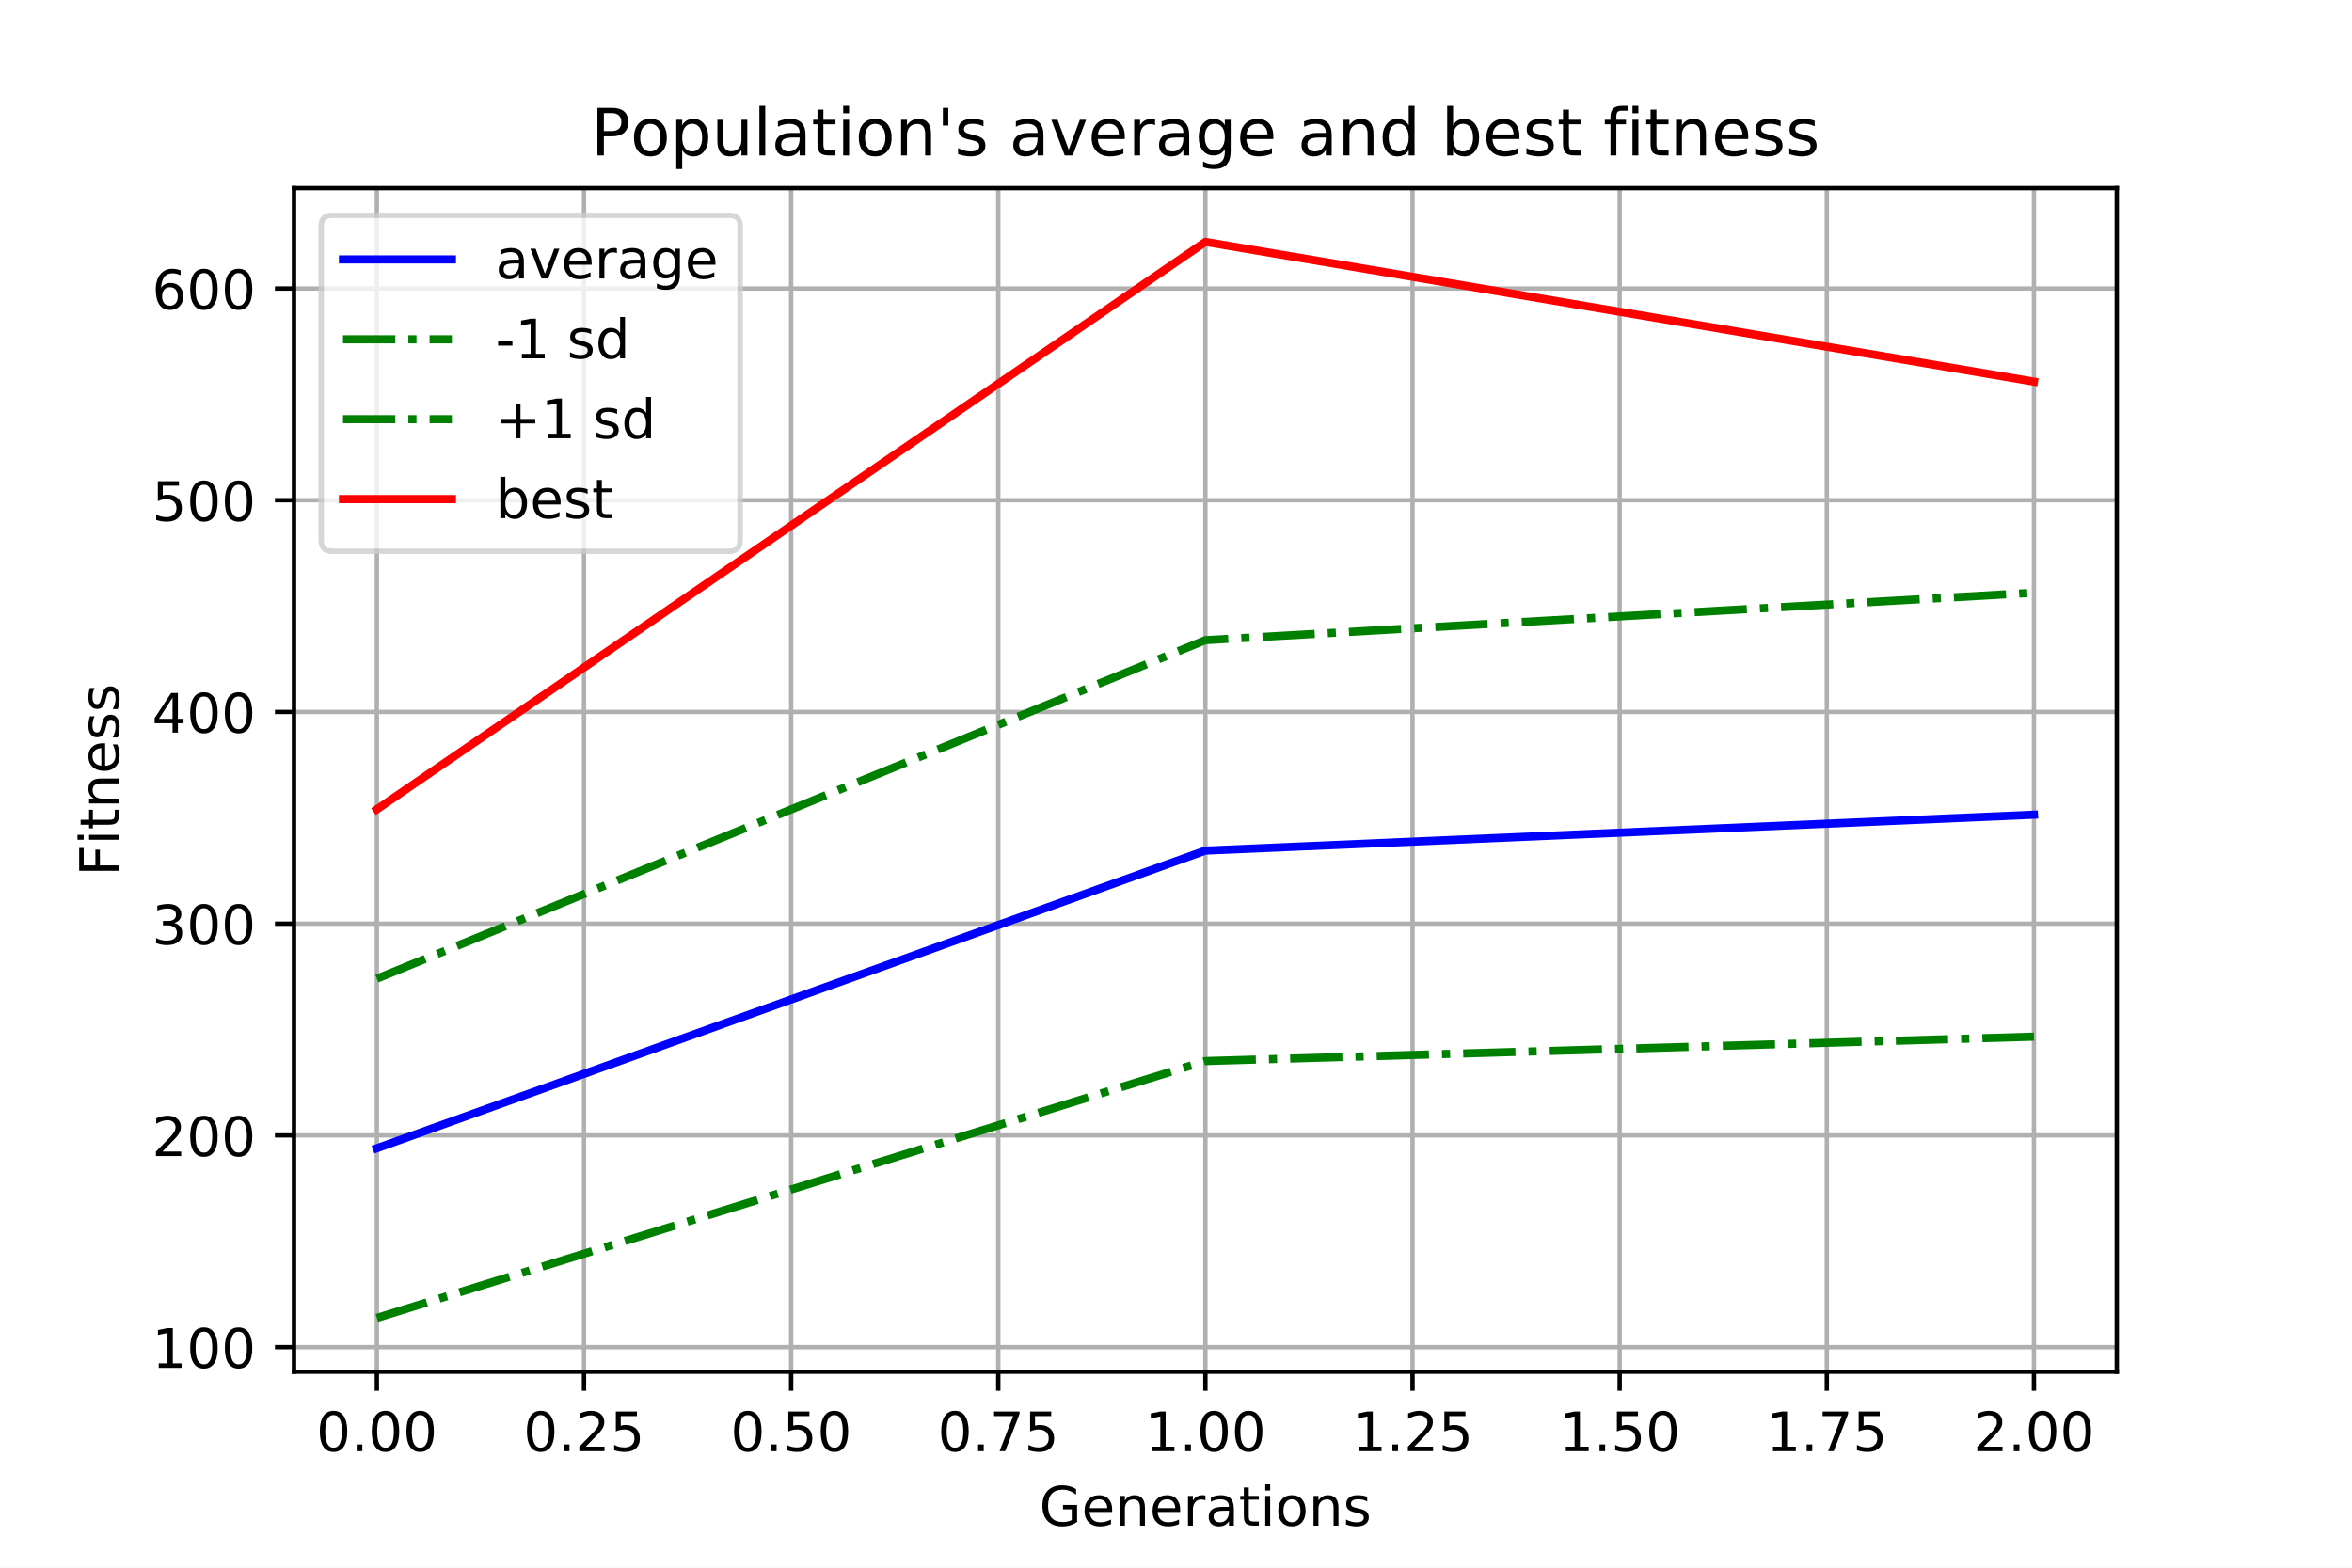
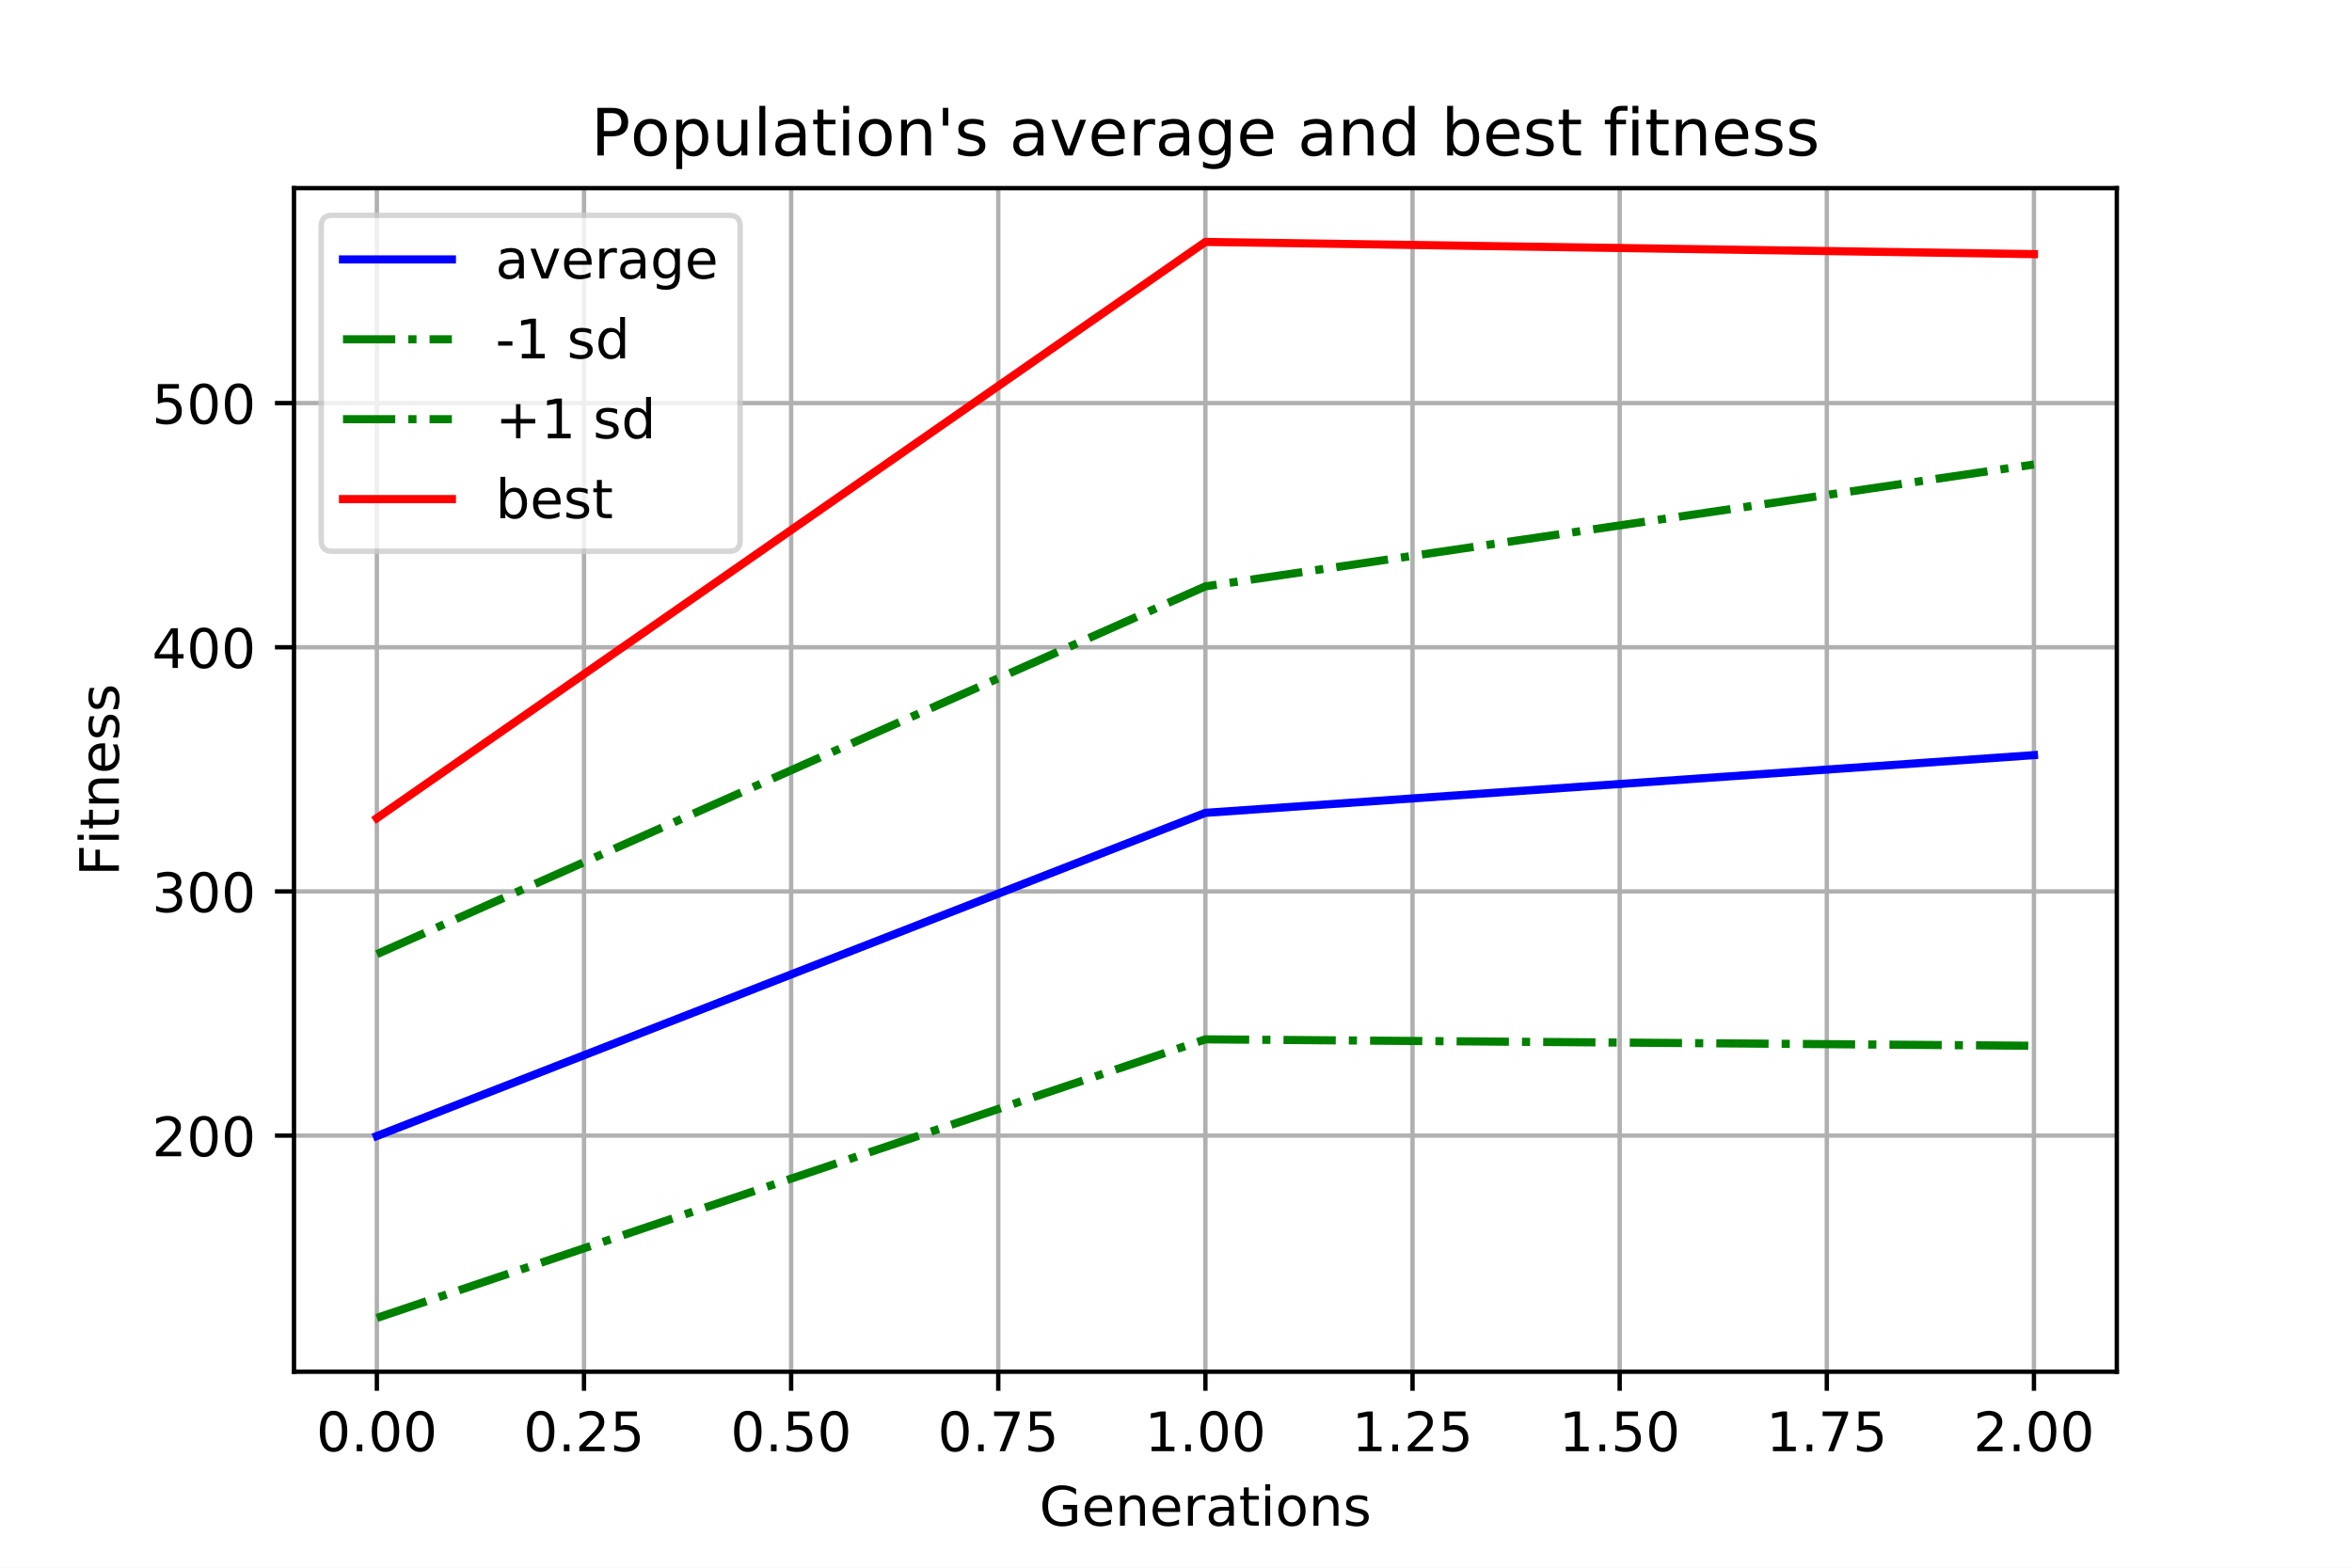
<svg xmlns="http://www.w3.org/2000/svg" xmlns:xlink="http://www.w3.org/1999/xlink" height="288pt" version="1.1" viewBox="0 0 432 288" width="432pt">
  <defs>
    <style type="text/css">
*{stroke-linecap:butt;stroke-linejoin:round;}
  </style>
  </defs>
  <g id="figure_1">
    <g id="patch_1">
      <path d="M 0 288  L 432 288  L 432 0  L 0 0  z " style="fill:#ffffff;" />
    </g>
    <g id="axes_1">
      <g id="patch_2">
        <path d="M 54 252  L 388.8 252  L 388.8 34.56  L 54 34.56  z " style="fill:#ffffff;" />
      </g>
      <g id="matplotlib.axis_1">
        <g id="xtick_1">
          <g id="line2d_1">
-             <path clip-path="url(#p0d42d371cd)" d="M 69.218 252  L 69.218 34.56  " style="fill:none;stroke:#b0b0b0;stroke-linecap:square;stroke-width:0.8;" />
+             <path clip-path="url(#p2c80eff9db)" d="M 69.218 252  L 69.218 34.56  " style="fill:none;stroke:#b0b0b0;stroke-linecap:square;stroke-width:0.8;" />
          </g>
          <g id="line2d_2">
            <defs>
-               <path d="M 0 0  L 0 3.5  " id="m0496fbd98b" style="stroke:#000000;stroke-width:0.8;" />
-             </defs>
-             <g>
-               <use style="stroke:#000000;stroke-width:0.8;" x="69.218" xlink:href="#m0496fbd98b" y="252" />
+               <path d="M 0 0  L 0 3.5  " id="mc26d058bdb" style="stroke:#000000;stroke-width:0.8;" />
+             </defs>
+             <g>
+               <use style="stroke:#000000;stroke-width:0.8;" x="69.218" xlink:href="#mc26d058bdb" y="252" />
            </g>
          </g>
          <g id="text_1">
            <defs>
              <path d="M 31.781 66.406  Q 24.172 66.406 20.328 58.906  Q 16.5 51.422 16.5 36.375  Q 16.5 21.391 20.328 13.891  Q 24.172 6.391 31.781 6.391  Q 39.453 6.391 43.281 13.891  Q 47.125 21.391 47.125 36.375  Q 47.125 51.422 43.281 58.906  Q 39.453 66.406 31.781 66.406  z M 31.781 74.219  Q 44.047 74.219 50.516 64.516  Q 56.984 54.828 56.984 36.375  Q 56.984 17.969 50.516 8.266  Q 44.047 -1.422 31.781 -1.422  Q 19.531 -1.422 13.062 8.266  Q 6.594 17.969 6.594 36.375  Q 6.594 54.828 13.062 64.516  Q 19.531 74.219 31.781 74.219  z " id="DejaVuSans-30" />
              <path d="M 10.688 12.406  L 21 12.406  L 21 0  L 10.688 0  z " id="DejaVuSans-2e" />
            </defs>
            <g transform="translate(58.08537 266.5984)scale(0.1 -0.1)">
              <use xlink:href="#DejaVuSans-30" />
              <use x="63.623" xlink:href="#DejaVuSans-2e" />
              <use x="95.41" xlink:href="#DejaVuSans-30" />
              <use x="159.033" xlink:href="#DejaVuSans-30" />
            </g>
          </g>
        </g>
        <g id="xtick_2">
          <g id="line2d_3">
-             <path clip-path="url(#p0d42d371cd)" d="M 107.264 252  L 107.264 34.56  " style="fill:none;stroke:#b0b0b0;stroke-linecap:square;stroke-width:0.8;" />
+             <path clip-path="url(#p2c80eff9db)" d="M 107.264 252  L 107.264 34.56  " style="fill:none;stroke:#b0b0b0;stroke-linecap:square;stroke-width:0.8;" />
          </g>
          <g id="line2d_4">
            <g>
-               <use style="stroke:#000000;stroke-width:0.8;" x="107.264" xlink:href="#m0496fbd98b" y="252" />
+               <use style="stroke:#000000;stroke-width:0.8;" x="107.264" xlink:href="#mc26d058bdb" y="252" />
            </g>
          </g>
          <g id="text_2">
            <defs>
              <path d="M 19.188 8.297  L 53.609 8.297  L 53.609 0  L 7.328 0  L 7.328 8.297  Q 12.938 14.109 22.625 23.891  Q 32.328 33.688 34.812 36.531  Q 39.547 41.844 41.422 45.531  Q 43.312 49.219 43.312 52.781  Q 43.312 58.594 39.234 62.25  Q 35.156 65.922 28.609 65.922  Q 23.969 65.922 18.812 64.312  Q 13.672 62.703 7.812 59.422  L 7.812 69.391  Q 13.766 71.781 18.938 73  Q 24.125 74.219 28.422 74.219  Q 39.75 74.219 46.484 68.547  Q 53.219 62.891 53.219 53.422  Q 53.219 48.922 51.531 44.891  Q 49.859 40.875 45.406 35.406  Q 44.188 33.984 37.641 27.219  Q 31.109 20.453 19.188 8.297  z " id="DejaVuSans-32" />
              <path d="M 10.797 72.906  L 49.516 72.906  L 49.516 64.594  L 19.828 64.594  L 19.828 46.734  Q 21.969 47.469 24.109 47.828  Q 26.266 48.188 28.422 48.188  Q 40.625 48.188 47.75 41.5  Q 54.891 34.812 54.891 23.391  Q 54.891 11.625 47.562 5.094  Q 40.234 -1.422 26.906 -1.422  Q 22.312 -1.422 17.547 -0.641  Q 12.797 0.141 7.719 1.703  L 7.719 11.625  Q 12.109 9.234 16.797 8.062  Q 21.484 6.891 26.703 6.891  Q 35.156 6.891 40.078 11.328  Q 45.016 15.766 45.016 23.391  Q 45.016 31 40.078 35.438  Q 35.156 39.891 26.703 39.891  Q 22.75 39.891 18.812 39.016  Q 14.891 38.141 10.797 36.281  z " id="DejaVuSans-35" />
            </defs>
            <g transform="translate(96.13082 266.5984)scale(0.1 -0.1)">
              <use xlink:href="#DejaVuSans-30" />
              <use x="63.623" xlink:href="#DejaVuSans-2e" />
              <use x="95.41" xlink:href="#DejaVuSans-32" />
              <use x="159.033" xlink:href="#DejaVuSans-35" />
            </g>
          </g>
        </g>
        <g id="xtick_3">
          <g id="line2d_5">
-             <path clip-path="url(#p0d42d371cd)" d="M 145.309 252  L 145.309 34.56  " style="fill:none;stroke:#b0b0b0;stroke-linecap:square;stroke-width:0.8;" />
+             <path clip-path="url(#p2c80eff9db)" d="M 145.309 252  L 145.309 34.56  " style="fill:none;stroke:#b0b0b0;stroke-linecap:square;stroke-width:0.8;" />
          </g>
          <g id="line2d_6">
            <g>
-               <use style="stroke:#000000;stroke-width:0.8;" x="145.309" xlink:href="#m0496fbd98b" y="252" />
+               <use style="stroke:#000000;stroke-width:0.8;" x="145.309" xlink:href="#mc26d058bdb" y="252" />
            </g>
          </g>
          <g id="text_3">
            <g transform="translate(134.1763 266.5984)scale(0.1 -0.1)">
              <use xlink:href="#DejaVuSans-30" />
              <use x="63.623" xlink:href="#DejaVuSans-2e" />
              <use x="95.41" xlink:href="#DejaVuSans-35" />
              <use x="159.033" xlink:href="#DejaVuSans-30" />
            </g>
          </g>
        </g>
        <g id="xtick_4">
          <g id="line2d_7">
-             <path clip-path="url(#p0d42d371cd)" d="M 183.355 252  L 183.355 34.56  " style="fill:none;stroke:#b0b0b0;stroke-linecap:square;stroke-width:0.8;" />
+             <path clip-path="url(#p2c80eff9db)" d="M 183.355 252  L 183.355 34.56  " style="fill:none;stroke:#b0b0b0;stroke-linecap:square;stroke-width:0.8;" />
          </g>
          <g id="line2d_8">
            <g>
-               <use style="stroke:#000000;stroke-width:0.8;" x="183.355" xlink:href="#m0496fbd98b" y="252" />
+               <use style="stroke:#000000;stroke-width:0.8;" x="183.355" xlink:href="#mc26d058bdb" y="252" />
            </g>
          </g>
          <g id="text_4">
            <defs>
              <path d="M 8.203 72.906  L 55.078 72.906  L 55.078 68.703  L 28.609 0  L 18.312 0  L 43.219 64.594  L 8.203 64.594  z " id="DejaVuSans-37" />
            </defs>
            <g transform="translate(172.2217 266.5984)scale(0.1 -0.1)">
              <use xlink:href="#DejaVuSans-30" />
              <use x="63.623" xlink:href="#DejaVuSans-2e" />
              <use x="95.41" xlink:href="#DejaVuSans-37" />
              <use x="159.033" xlink:href="#DejaVuSans-35" />
            </g>
          </g>
        </g>
        <g id="xtick_5">
          <g id="line2d_9">
-             <path clip-path="url(#p0d42d371cd)" d="M 221.4 252  L 221.4 34.56  " style="fill:none;stroke:#b0b0b0;stroke-linecap:square;stroke-width:0.8;" />
+             <path clip-path="url(#p2c80eff9db)" d="M 221.4 252  L 221.4 34.56  " style="fill:none;stroke:#b0b0b0;stroke-linecap:square;stroke-width:0.8;" />
          </g>
          <g id="line2d_10">
            <g>
-               <use style="stroke:#000000;stroke-width:0.8;" x="221.4" xlink:href="#m0496fbd98b" y="252" />
+               <use style="stroke:#000000;stroke-width:0.8;" x="221.4" xlink:href="#mc26d058bdb" y="252" />
            </g>
          </g>
          <g id="text_5">
            <defs>
              <path d="M 12.406 8.297  L 28.516 8.297  L 28.516 63.922  L 10.984 60.406  L 10.984 69.391  L 28.422 72.906  L 38.281 72.906  L 38.281 8.297  L 54.391 8.297  L 54.391 0  L 12.406 0  z " id="DejaVuSans-31" />
            </defs>
            <g transform="translate(210.2672 266.5984)scale(0.1 -0.1)">
              <use xlink:href="#DejaVuSans-31" />
              <use x="63.623" xlink:href="#DejaVuSans-2e" />
              <use x="95.41" xlink:href="#DejaVuSans-30" />
              <use x="159.033" xlink:href="#DejaVuSans-30" />
            </g>
          </g>
        </g>
        <g id="xtick_6">
          <g id="line2d_11">
-             <path clip-path="url(#p0d42d371cd)" d="M 259.445 252  L 259.445 34.56  " style="fill:none;stroke:#b0b0b0;stroke-linecap:square;stroke-width:0.8;" />
+             <path clip-path="url(#p2c80eff9db)" d="M 259.445 252  L 259.445 34.56  " style="fill:none;stroke:#b0b0b0;stroke-linecap:square;stroke-width:0.8;" />
          </g>
          <g id="line2d_12">
            <g>
-               <use style="stroke:#000000;stroke-width:0.8;" x="259.445" xlink:href="#m0496fbd98b" y="252" />
+               <use style="stroke:#000000;stroke-width:0.8;" x="259.445" xlink:href="#mc26d058bdb" y="252" />
            </g>
          </g>
          <g id="text_6">
            <g transform="translate(248.3126 266.5984)scale(0.1 -0.1)">
              <use xlink:href="#DejaVuSans-31" />
              <use x="63.623" xlink:href="#DejaVuSans-2e" />
              <use x="95.41" xlink:href="#DejaVuSans-32" />
              <use x="159.033" xlink:href="#DejaVuSans-35" />
            </g>
          </g>
        </g>
        <g id="xtick_7">
          <g id="line2d_13">
-             <path clip-path="url(#p0d42d371cd)" d="M 297.491 252  L 297.491 34.56  " style="fill:none;stroke:#b0b0b0;stroke-linecap:square;stroke-width:0.8;" />
+             <path clip-path="url(#p2c80eff9db)" d="M 297.491 252  L 297.491 34.56  " style="fill:none;stroke:#b0b0b0;stroke-linecap:square;stroke-width:0.8;" />
          </g>
          <g id="line2d_14">
            <g>
-               <use style="stroke:#000000;stroke-width:0.8;" x="297.491" xlink:href="#m0496fbd98b" y="252" />
+               <use style="stroke:#000000;stroke-width:0.8;" x="297.491" xlink:href="#mc26d058bdb" y="252" />
            </g>
          </g>
          <g id="text_7">
            <g transform="translate(286.3581 266.5984)scale(0.1 -0.1)">
              <use xlink:href="#DejaVuSans-31" />
              <use x="63.623" xlink:href="#DejaVuSans-2e" />
              <use x="95.41" xlink:href="#DejaVuSans-35" />
              <use x="159.033" xlink:href="#DejaVuSans-30" />
            </g>
          </g>
        </g>
        <g id="xtick_8">
          <g id="line2d_15">
-             <path clip-path="url(#p0d42d371cd)" d="M 335.536 252  L 335.536 34.56  " style="fill:none;stroke:#b0b0b0;stroke-linecap:square;stroke-width:0.8;" />
+             <path clip-path="url(#p2c80eff9db)" d="M 335.536 252  L 335.536 34.56  " style="fill:none;stroke:#b0b0b0;stroke-linecap:square;stroke-width:0.8;" />
          </g>
          <g id="line2d_16">
            <g>
-               <use style="stroke:#000000;stroke-width:0.8;" x="335.536" xlink:href="#m0496fbd98b" y="252" />
+               <use style="stroke:#000000;stroke-width:0.8;" x="335.536" xlink:href="#mc26d058bdb" y="252" />
            </g>
          </g>
          <g id="text_8">
            <g transform="translate(324.4036 266.5984)scale(0.1 -0.1)">
              <use xlink:href="#DejaVuSans-31" />
              <use x="63.623" xlink:href="#DejaVuSans-2e" />
              <use x="95.41" xlink:href="#DejaVuSans-37" />
              <use x="159.033" xlink:href="#DejaVuSans-35" />
            </g>
          </g>
        </g>
        <g id="xtick_9">
          <g id="line2d_17">
-             <path clip-path="url(#p0d42d371cd)" d="M 373.582 252  L 373.582 34.56  " style="fill:none;stroke:#b0b0b0;stroke-linecap:square;stroke-width:0.8;" />
+             <path clip-path="url(#p2c80eff9db)" d="M 373.582 252  L 373.582 34.56  " style="fill:none;stroke:#b0b0b0;stroke-linecap:square;stroke-width:0.8;" />
          </g>
          <g id="line2d_18">
            <g>
-               <use style="stroke:#000000;stroke-width:0.8;" x="373.582" xlink:href="#m0496fbd98b" y="252" />
+               <use style="stroke:#000000;stroke-width:0.8;" x="373.582" xlink:href="#mc26d058bdb" y="252" />
            </g>
          </g>
          <g id="text_9">
            <g transform="translate(362.449 266.5984)scale(0.1 -0.1)">
              <use xlink:href="#DejaVuSans-32" />
              <use x="63.623" xlink:href="#DejaVuSans-2e" />
              <use x="95.41" xlink:href="#DejaVuSans-30" />
              <use x="159.033" xlink:href="#DejaVuSans-30" />
            </g>
          </g>
        </g>
        <g id="text_10">
          <defs>
            <path d="M 59.516 10.406  L 59.516 29.984  L 43.406 29.984  L 43.406 38.094  L 69.281 38.094  L 69.281 6.781  Q 63.578 2.734 56.688 0.656  Q 49.812 -1.422 42 -1.422  Q 24.906 -1.422 15.25 8.562  Q 5.609 18.562 5.609 36.375  Q 5.609 54.25 15.25 64.234  Q 24.906 74.219 42 74.219  Q 49.125 74.219 55.547 72.453  Q 61.969 70.703 67.391 67.281  L 67.391 56.781  Q 61.922 61.422 55.766 63.766  Q 49.609 66.109 42.828 66.109  Q 29.438 66.109 22.719 58.641  Q 16.016 51.172 16.016 36.375  Q 16.016 21.625 22.719 14.156  Q 29.438 6.688 42.828 6.688  Q 48.047 6.688 52.141 7.594  Q 56.25 8.5 59.516 10.406  z " id="DejaVuSans-47" />
            <path d="M 56.203 29.594  L 56.203 25.203  L 14.891 25.203  Q 15.484 15.922 20.484 11.062  Q 25.484 6.203 34.422 6.203  Q 39.594 6.203 44.453 7.469  Q 49.312 8.734 54.109 11.281  L 54.109 2.781  Q 49.266 0.734 44.188 -0.344  Q 39.109 -1.422 33.891 -1.422  Q 20.797 -1.422 13.156 6.188  Q 5.516 13.812 5.516 26.812  Q 5.516 40.234 12.766 48.109  Q 20.016 56 32.328 56  Q 43.359 56 49.781 48.891  Q 56.203 41.797 56.203 29.594  z M 47.219 32.234  Q 47.125 39.594 43.094 43.984  Q 39.062 48.391 32.422 48.391  Q 24.906 48.391 20.391 44.141  Q 15.875 39.891 15.188 32.172  z " id="DejaVuSans-65" />
            <path d="M 54.891 33.016  L 54.891 0  L 45.906 0  L 45.906 32.719  Q 45.906 40.484 42.875 44.328  Q 39.844 48.188 33.797 48.188  Q 26.516 48.188 22.312 43.547  Q 18.109 38.922 18.109 30.906  L 18.109 0  L 9.078 0  L 9.078 54.688  L 18.109 54.688  L 18.109 46.188  Q 21.344 51.125 25.703 53.562  Q 30.078 56 35.797 56  Q 45.219 56 50.047 50.172  Q 54.891 44.344 54.891 33.016  z " id="DejaVuSans-6e" />
            <path d="M 41.109 46.297  Q 39.594 47.172 37.812 47.578  Q 36.031 48 33.891 48  Q 26.266 48 22.188 43.047  Q 18.109 38.094 18.109 28.812  L 18.109 0  L 9.078 0  L 9.078 54.688  L 18.109 54.688  L 18.109 46.188  Q 20.953 51.172 25.484 53.578  Q 30.031 56 36.531 56  Q 37.453 56 38.578 55.875  Q 39.703 55.766 41.062 55.516  z " id="DejaVuSans-72" />
            <path d="M 34.281 27.484  Q 23.391 27.484 19.188 25  Q 14.984 22.516 14.984 16.5  Q 14.984 11.719 18.141 8.906  Q 21.297 6.109 26.703 6.109  Q 34.188 6.109 38.703 11.406  Q 43.219 16.703 43.219 25.484  L 43.219 27.484  z M 52.203 31.203  L 52.203 0  L 43.219 0  L 43.219 8.297  Q 40.141 3.328 35.547 0.953  Q 30.953 -1.422 24.312 -1.422  Q 15.922 -1.422 10.953 3.297  Q 6 8.016 6 15.922  Q 6 25.141 12.172 29.828  Q 18.359 34.516 30.609 34.516  L 43.219 34.516  L 43.219 35.406  Q 43.219 41.609 39.141 45  Q 35.062 48.391 27.688 48.391  Q 23 48.391 18.547 47.266  Q 14.109 46.141 10.016 43.891  L 10.016 52.203  Q 14.938 54.109 19.578 55.047  Q 24.219 56 28.609 56  Q 40.484 56 46.344 49.844  Q 52.203 43.703 52.203 31.203  z " id="DejaVuSans-61" />
            <path d="M 18.312 70.219  L 18.312 54.688  L 36.812 54.688  L 36.812 47.703  L 18.312 47.703  L 18.312 18.016  Q 18.312 11.328 20.141 9.422  Q 21.969 7.516 27.594 7.516  L 36.812 7.516  L 36.812 0  L 27.594 0  Q 17.188 0 13.234 3.875  Q 9.281 7.766 9.281 18.016  L 9.281 47.703  L 2.688 47.703  L 2.688 54.688  L 9.281 54.688  L 9.281 70.219  z " id="DejaVuSans-74" />
            <path d="M 9.422 54.688  L 18.406 54.688  L 18.406 0  L 9.422 0  z M 9.422 75.984  L 18.406 75.984  L 18.406 64.594  L 9.422 64.594  z " id="DejaVuSans-69" />
            <path d="M 30.609 48.391  Q 23.391 48.391 19.188 42.75  Q 14.984 37.109 14.984 27.297  Q 14.984 17.484 19.156 11.844  Q 23.344 6.203 30.609 6.203  Q 37.797 6.203 41.984 11.859  Q 46.188 17.531 46.188 27.297  Q 46.188 37.016 41.984 42.703  Q 37.797 48.391 30.609 48.391  z M 30.609 56  Q 42.328 56 49.016 48.375  Q 55.719 40.766 55.719 27.297  Q 55.719 13.875 49.016 6.219  Q 42.328 -1.422 30.609 -1.422  Q 18.844 -1.422 12.172 6.219  Q 5.516 13.875 5.516 27.297  Q 5.516 40.766 12.172 48.375  Q 18.844 56 30.609 56  z " id="DejaVuSans-6f" />
            <path d="M 44.281 53.078  L 44.281 44.578  Q 40.484 46.531 36.375 47.5  Q 32.281 48.484 27.875 48.484  Q 21.188 48.484 17.844 46.438  Q 14.5 44.391 14.5 40.281  Q 14.5 37.156 16.891 35.375  Q 19.281 33.594 26.516 31.984  L 29.594 31.297  Q 39.156 29.25 43.188 25.516  Q 47.219 21.781 47.219 15.094  Q 47.219 7.469 41.188 3.016  Q 35.156 -1.422 24.609 -1.422  Q 20.219 -1.422 15.453 -0.562  Q 10.688 0.297 5.422 2  L 5.422 11.281  Q 10.406 8.688 15.234 7.391  Q 20.062 6.109 24.812 6.109  Q 31.156 6.109 34.562 8.281  Q 37.984 10.453 37.984 14.406  Q 37.984 18.062 35.516 20.016  Q 33.062 21.969 24.703 23.781  L 21.578 24.516  Q 13.234 26.266 9.516 29.906  Q 5.812 33.547 5.812 39.891  Q 5.812 47.609 11.281 51.797  Q 16.75 56 26.812 56  Q 31.781 56 36.172 55.266  Q 40.578 54.547 44.281 53.078  z " id="DejaVuSans-73" />
          </defs>
          <g transform="translate(190.9023 280.2766)scale(0.1 -0.1)">
            <use xlink:href="#DejaVuSans-47" />
            <use x="77.49" xlink:href="#DejaVuSans-65" />
            <use x="139.014" xlink:href="#DejaVuSans-6e" />
            <use x="202.393" xlink:href="#DejaVuSans-65" />
            <use x="263.916" xlink:href="#DejaVuSans-72" />
            <use x="305.029" xlink:href="#DejaVuSans-61" />
            <use x="366.309" xlink:href="#DejaVuSans-74" />
            <use x="405.518" xlink:href="#DejaVuSans-69" />
            <use x="433.301" xlink:href="#DejaVuSans-6f" />
            <use x="494.482" xlink:href="#DejaVuSans-6e" />
            <use x="557.861" xlink:href="#DejaVuSans-73" />
          </g>
        </g>
      </g>
      <g id="matplotlib.axis_2">
        <g id="ytick_1">
          <g id="line2d_19">
-             <path clip-path="url(#p0d42d371cd)" d="M 54 247.482  L 388.8 247.482  " style="fill:none;stroke:#b0b0b0;stroke-linecap:square;stroke-width:0.8;" />
+             <path clip-path="url(#p2c80eff9db)" d="M 54 208.621  L 388.8 208.621  " style="fill:none;stroke:#b0b0b0;stroke-linecap:square;stroke-width:0.8;" />
          </g>
          <g id="line2d_20">
            <defs>
-               <path d="M 0 0  L -3.5 0  " id="m11e52d04d4" style="stroke:#000000;stroke-width:0.8;" />
-             </defs>
-             <g>
-               <use style="stroke:#000000;stroke-width:0.8;" x="54" xlink:href="#m11e52d04d4" y="247.482" />
+               <path d="M 0 0  L -3.5 0  " id="mcc45204db6" style="stroke:#000000;stroke-width:0.8;" />
+             </defs>
+             <g>
+               <use style="stroke:#000000;stroke-width:0.8;" x="54" xlink:href="#mcc45204db6" y="208.621" />
            </g>
          </g>
          <g id="text_11">
-             <g transform="translate(27.9125 251.2816)scale(0.1 -0.1)">
-               <use xlink:href="#DejaVuSans-31" />
-               <use x="63.623" xlink:href="#DejaVuSans-30" />
-               <use x="127.246" xlink:href="#DejaVuSans-30" />
-             </g>
-           </g>
-         </g>
-         <g id="ytick_2">
-           <g id="line2d_21">
-             <path clip-path="url(#p0d42d371cd)" d="M 54 208.586  L 388.8 208.586  " style="fill:none;stroke:#b0b0b0;stroke-linecap:square;stroke-width:0.8;" />
-           </g>
-           <g id="line2d_22">
-             <g>
-               <use style="stroke:#000000;stroke-width:0.8;" x="54" xlink:href="#m11e52d04d4" y="208.586" />
-             </g>
-           </g>
-           <g id="text_12">
-             <g transform="translate(27.9125 212.3853)scale(0.1 -0.1)">
+             <g transform="translate(27.9125 212.4205)scale(0.1 -0.1)">
              <use xlink:href="#DejaVuSans-32" />
              <use x="63.623" xlink:href="#DejaVuSans-30" />
              <use x="127.246" xlink:href="#DejaVuSans-30" />
            </g>
          </g>
        </g>
-         <g id="ytick_3">
-           <g id="line2d_23">
-             <path clip-path="url(#p0d42d371cd)" d="M 54 169.69  L 388.8 169.69  " style="fill:none;stroke:#b0b0b0;stroke-linecap:square;stroke-width:0.8;" />
-           </g>
-           <g id="line2d_24">
-             <g>
-               <use style="stroke:#000000;stroke-width:0.8;" x="54" xlink:href="#m11e52d04d4" y="169.69" />
-             </g>
-           </g>
-           <g id="text_13">
+         <g id="ytick_2">
+           <g id="line2d_21">
+             <path clip-path="url(#p2c80eff9db)" d="M 54 163.764  L 388.8 163.764  " style="fill:none;stroke:#b0b0b0;stroke-linecap:square;stroke-width:0.8;" />
+           </g>
+           <g id="line2d_22">
+             <g>
+               <use style="stroke:#000000;stroke-width:0.8;" x="54" xlink:href="#mcc45204db6" y="163.764" />
+             </g>
+           </g>
+           <g id="text_12">
            <defs>
              <path d="M 40.578 39.312  Q 47.656 37.797 51.625 33  Q 55.609 28.219 55.609 21.188  Q 55.609 10.406 48.188 4.484  Q 40.766 -1.422 27.094 -1.422  Q 22.516 -1.422 17.656 -0.516  Q 12.797 0.391 7.625 2.203  L 7.625 11.719  Q 11.719 9.328 16.594 8.109  Q 21.484 6.891 26.812 6.891  Q 36.078 6.891 40.938 10.547  Q 45.797 14.203 45.797 21.188  Q 45.797 27.641 41.281 31.266  Q 36.766 34.906 28.719 34.906  L 20.219 34.906  L 20.219 43.016  L 29.109 43.016  Q 36.375 43.016 40.234 45.922  Q 44.094 48.828 44.094 54.297  Q 44.094 59.906 40.109 62.906  Q 36.141 65.922 28.719 65.922  Q 24.656 65.922 20.016 65.031  Q 15.375 64.156 9.812 62.312  L 9.812 71.094  Q 15.438 72.656 20.344 73.438  Q 25.25 74.219 29.594 74.219  Q 40.828 74.219 47.359 69.109  Q 53.906 64.016 53.906 55.328  Q 53.906 49.266 50.438 45.094  Q 46.969 40.922 40.578 39.312  z " id="DejaVuSans-33" />
            </defs>
-             <g transform="translate(27.9125 173.489)scale(0.1 -0.1)">
+             <g transform="translate(27.9125 167.5632)scale(0.1 -0.1)">
              <use xlink:href="#DejaVuSans-33" />
              <use x="63.623" xlink:href="#DejaVuSans-30" />
              <use x="127.246" xlink:href="#DejaVuSans-30" />
            </g>
          </g>
        </g>
-         <g id="ytick_4">
-           <g id="line2d_25">
-             <path clip-path="url(#p0d42d371cd)" d="M 54 130.793  L 388.8 130.793  " style="fill:none;stroke:#b0b0b0;stroke-linecap:square;stroke-width:0.8;" />
-           </g>
-           <g id="line2d_26">
-             <g>
-               <use style="stroke:#000000;stroke-width:0.8;" x="54" xlink:href="#m11e52d04d4" y="130.793" />
-             </g>
-           </g>
-           <g id="text_14">
+         <g id="ytick_3">
+           <g id="line2d_23">
+             <path clip-path="url(#p2c80eff9db)" d="M 54 118.907  L 388.8 118.907  " style="fill:none;stroke:#b0b0b0;stroke-linecap:square;stroke-width:0.8;" />
+           </g>
+           <g id="line2d_24">
+             <g>
+               <use style="stroke:#000000;stroke-width:0.8;" x="54" xlink:href="#mcc45204db6" y="118.907" />
+             </g>
+           </g>
+           <g id="text_13">
            <defs>
              <path d="M 37.797 64.312  L 12.891 25.391  L 37.797 25.391  z M 35.203 72.906  L 47.609 72.906  L 47.609 25.391  L 58.016 25.391  L 58.016 17.188  L 47.609 17.188  L 47.609 0  L 37.797 0  L 37.797 17.188  L 4.891 17.188  L 4.891 26.703  z " id="DejaVuSans-34" />
            </defs>
-             <g transform="translate(27.9125 134.5927)scale(0.1 -0.1)">
+             <g transform="translate(27.9125 122.7059)scale(0.1 -0.1)">
              <use xlink:href="#DejaVuSans-34" />
              <use x="63.623" xlink:href="#DejaVuSans-30" />
              <use x="127.246" xlink:href="#DejaVuSans-30" />
            </g>
          </g>
        </g>
-         <g id="ytick_5">
-           <g id="line2d_27">
-             <path clip-path="url(#p0d42d371cd)" d="M 54 91.897  L 388.8 91.897  " style="fill:none;stroke:#b0b0b0;stroke-linecap:square;stroke-width:0.8;" />
-           </g>
-           <g id="line2d_28">
-             <g>
-               <use style="stroke:#000000;stroke-width:0.8;" x="54" xlink:href="#m11e52d04d4" y="91.897" />
-             </g>
-           </g>
-           <g id="text_15">
-             <g transform="translate(27.9125 95.69635)scale(0.1 -0.1)">
+         <g id="ytick_4">
+           <g id="line2d_25">
+             <path clip-path="url(#p2c80eff9db)" d="M 54 74.049  L 388.8 74.049  " style="fill:none;stroke:#b0b0b0;stroke-linecap:square;stroke-width:0.8;" />
+           </g>
+           <g id="line2d_26">
+             <g>
+               <use style="stroke:#000000;stroke-width:0.8;" x="54" xlink:href="#mcc45204db6" y="74.049" />
+             </g>
+           </g>
+           <g id="text_14">
+             <g transform="translate(27.9125 77.84865)scale(0.1 -0.1)">
              <use xlink:href="#DejaVuSans-35" />
              <use x="63.623" xlink:href="#DejaVuSans-30" />
              <use x="127.246" xlink:href="#DejaVuSans-30" />
            </g>
          </g>
        </g>
-         <g id="ytick_6">
-           <g id="line2d_29">
-             <path clip-path="url(#p0d42d371cd)" d="M 54 53.001  L 388.8 53.001  " style="fill:none;stroke:#b0b0b0;stroke-linecap:square;stroke-width:0.8;" />
-           </g>
-           <g id="line2d_30">
-             <g>
-               <use style="stroke:#000000;stroke-width:0.8;" x="54" xlink:href="#m11e52d04d4" y="53.001" />
-             </g>
-           </g>
-           <g id="text_16">
-             <defs>
-               <path d="M 33.016 40.375  Q 26.375 40.375 22.484 35.828  Q 18.609 31.297 18.609 23.391  Q 18.609 15.531 22.484 10.953  Q 26.375 6.391 33.016 6.391  Q 39.656 6.391 43.531 10.953  Q 47.406 15.531 47.406 23.391  Q 47.406 31.297 43.531 35.828  Q 39.656 40.375 33.016 40.375  z M 52.594 71.297  L 52.594 62.312  Q 48.875 64.062 45.094 64.984  Q 41.312 65.922 37.594 65.922  Q 27.828 65.922 22.672 59.328  Q 17.531 52.734 16.797 39.406  Q 19.672 43.656 24.016 45.922  Q 28.375 48.188 33.594 48.188  Q 44.578 48.188 50.953 41.516  Q 57.328 34.859 57.328 23.391  Q 57.328 12.156 50.688 5.359  Q 44.047 -1.422 33.016 -1.422  Q 20.359 -1.422 13.672 8.266  Q 6.984 17.969 6.984 36.375  Q 6.984 53.656 15.188 63.938  Q 23.391 74.219 37.203 74.219  Q 40.922 74.219 44.703 73.484  Q 48.484 72.75 52.594 71.297  z " id="DejaVuSans-36" />
-             </defs>
-             <g transform="translate(27.9125 56.80004)scale(0.1 -0.1)">
-               <use xlink:href="#DejaVuSans-36" />
-               <use x="63.623" xlink:href="#DejaVuSans-30" />
-               <use x="127.246" xlink:href="#DejaVuSans-30" />
-             </g>
-           </g>
-         </g>
-         <g id="text_17">
+         <g id="text_15">
          <defs>
            <path d="M 9.812 72.906  L 51.703 72.906  L 51.703 64.594  L 19.672 64.594  L 19.672 43.109  L 48.578 43.109  L 48.578 34.812  L 19.672 34.812  L 19.672 0  L 9.812 0  z " id="DejaVuSans-46" />
          </defs>
          <g transform="translate(21.83281 160.9542)rotate(-90)scale(0.1 -0.1)">
            <use xlink:href="#DejaVuSans-46" />
            <use x="57.41" xlink:href="#DejaVuSans-69" />
            <use x="85.193" xlink:href="#DejaVuSans-74" />
            <use x="124.402" xlink:href="#DejaVuSans-6e" />
            <use x="187.781" xlink:href="#DejaVuSans-65" />
            <use x="249.305" xlink:href="#DejaVuSans-73" />
            <use x="301.404" xlink:href="#DejaVuSans-73" />
          </g>
        </g>
      </g>
-       <g id="line2d_31">
-         <path clip-path="url(#p0d42d371cd)" d="M 69.218 210.951  L 221.4 156.267  L 373.582 149.67  " style="fill:none;stroke:#0000ff;stroke-linecap:square;stroke-width:1.5;" />
-       </g>
-       <g id="line2d_32">
-         <path clip-path="url(#p0d42d371cd)" d="M 69.218 242.116  L 221.4 194.93  L 373.582 190.45  " style="fill:none;stroke:#008000;stroke-dasharray:9.6,2.4,1.5,2.4;stroke-dashoffset:0;stroke-width:1.5;" />
-       </g>
-       <g id="line2d_33">
-         <path clip-path="url(#p0d42d371cd)" d="M 69.218 179.786  L 221.4 117.604  L 373.582 108.889  " style="fill:none;stroke:#008000;stroke-dasharray:9.6,2.4,1.5,2.4;stroke-dashoffset:0;stroke-width:1.5;" />
-       </g>
-       <g id="line2d_34">
-         <path clip-path="url(#p0d42d371cd)" d="M 69.218 148.686  L 221.4 44.444  L 373.582 70.115  " style="fill:none;stroke:#ff0000;stroke-linecap:square;stroke-width:1.5;" />
+       <g id="line2d_27">
+         <path clip-path="url(#p2c80eff9db)" d="M 69.218 208.702  L 221.4 149.329  L 373.582 138.725  " style="fill:none;stroke:#0000ff;stroke-linecap:square;stroke-width:1.5;" />
+       </g>
+       <g id="line2d_28">
+         <path clip-path="url(#p2c80eff9db)" d="M 69.218 242.116  L 221.4 190.938  L 373.582 192.12  " style="fill:none;stroke:#008000;stroke-dasharray:9.6,2.4,1.5,2.4;stroke-dashoffset:0;stroke-width:1.5;" />
+       </g>
+       <g id="line2d_29">
+         <path clip-path="url(#p2c80eff9db)" d="M 69.218 175.288  L 221.4 107.72  L 373.582 85.33  " style="fill:none;stroke:#008000;stroke-dasharray:9.6,2.4,1.5,2.4;stroke-dashoffset:0;stroke-width:1.5;" />
+       </g>
+       <g id="line2d_30">
+         <path clip-path="url(#p2c80eff9db)" d="M 69.218 150.307  L 221.4 44.444  L 373.582 46.687  " style="fill:none;stroke:#ff0000;stroke-linecap:square;stroke-width:1.5;" />
      </g>
      <g id="patch_3">
        <path d="M 54 252  L 54 34.56  " style="fill:none;stroke:#000000;stroke-linecap:square;stroke-linejoin:miter;stroke-width:0.8;" />
      </g>
      <g id="patch_4">
        <path d="M 388.8 252  L 388.8 34.56  " style="fill:none;stroke:#000000;stroke-linecap:square;stroke-linejoin:miter;stroke-width:0.8;" />
      </g>
      <g id="patch_5">
        <path d="M 54 252  L 388.8 252  " style="fill:none;stroke:#000000;stroke-linecap:square;stroke-linejoin:miter;stroke-width:0.8;" />
      </g>
      <g id="patch_6">
        <path d="M 54 34.56  L 388.8 34.56  " style="fill:none;stroke:#000000;stroke-linecap:square;stroke-linejoin:miter;stroke-width:0.8;" />
      </g>
-       <g id="text_18">
+       <g id="text_16">
        <defs>
          <path d="M 19.672 64.797  L 19.672 37.406  L 32.078 37.406  Q 38.969 37.406 42.719 40.969  Q 46.484 44.531 46.484 51.125  Q 46.484 57.672 42.719 61.234  Q 38.969 64.797 32.078 64.797  z M 9.812 72.906  L 32.078 72.906  Q 44.344 72.906 50.609 67.359  Q 56.891 61.812 56.891 51.125  Q 56.891 40.328 50.609 34.812  Q 44.344 29.297 32.078 29.297  L 19.672 29.297  L 19.672 0  L 9.812 0  z " id="DejaVuSans-50" />
          <path d="M 18.109 8.203  L 18.109 -20.797  L 9.078 -20.797  L 9.078 54.688  L 18.109 54.688  L 18.109 46.391  Q 20.953 51.266 25.266 53.625  Q 29.594 56 35.594 56  Q 45.562 56 51.781 48.094  Q 58.016 40.188 58.016 27.297  Q 58.016 14.406 51.781 6.484  Q 45.562 -1.422 35.594 -1.422  Q 29.594 -1.422 25.266 0.953  Q 20.953 3.328 18.109 8.203  z M 48.688 27.297  Q 48.688 37.203 44.609 42.844  Q 40.531 48.484 33.406 48.484  Q 26.266 48.484 22.188 42.844  Q 18.109 37.203 18.109 27.297  Q 18.109 17.391 22.188 11.75  Q 26.266 6.109 33.406 6.109  Q 40.531 6.109 44.609 11.75  Q 48.688 17.391 48.688 27.297  z " id="DejaVuSans-70" />
          <path d="M 8.5 21.578  L 8.5 54.688  L 17.484 54.688  L 17.484 21.922  Q 17.484 14.156 20.5 10.266  Q 23.531 6.391 29.594 6.391  Q 36.859 6.391 41.078 11.031  Q 45.312 15.672 45.312 23.688  L 45.312 54.688  L 54.297 54.688  L 54.297 0  L 45.312 0  L 45.312 8.406  Q 42.047 3.422 37.719 1  Q 33.406 -1.422 27.688 -1.422  Q 18.266 -1.422 13.375 4.438  Q 8.5 10.297 8.5 21.578  z M 31.109 56  z " id="DejaVuSans-75" />
          <path d="M 9.422 75.984  L 18.406 75.984  L 18.406 0  L 9.422 0  z " id="DejaVuSans-6c" />
          <path d="M 17.922 72.906  L 17.922 45.797  L 9.625 45.797  L 9.625 72.906  z " id="DejaVuSans-27" />
          <path id="DejaVuSans-20" />
          <path d="M 2.984 54.688  L 12.5 54.688  L 29.594 8.797  L 46.688 54.688  L 56.203 54.688  L 35.688 0  L 23.484 0  z " id="DejaVuSans-76" />
          <path d="M 45.406 27.984  Q 45.406 37.75 41.375 43.109  Q 37.359 48.484 30.078 48.484  Q 22.859 48.484 18.828 43.109  Q 14.797 37.75 14.797 27.984  Q 14.797 18.266 18.828 12.891  Q 22.859 7.516 30.078 7.516  Q 37.359 7.516 41.375 12.891  Q 45.406 18.266 45.406 27.984  z M 54.391 6.781  Q 54.391 -7.172 48.188 -13.984  Q 42 -20.797 29.203 -20.797  Q 24.469 -20.797 20.266 -20.094  Q 16.062 -19.391 12.109 -17.922  L 12.109 -9.188  Q 16.062 -11.328 19.922 -12.344  Q 23.781 -13.375 27.781 -13.375  Q 36.625 -13.375 41.016 -8.766  Q 45.406 -4.156 45.406 5.172  L 45.406 9.625  Q 42.625 4.781 38.281 2.391  Q 33.938 0 27.875 0  Q 17.828 0 11.672 7.656  Q 5.516 15.328 5.516 27.984  Q 5.516 40.672 11.672 48.328  Q 17.828 56 27.875 56  Q 33.938 56 38.281 53.609  Q 42.625 51.219 45.406 46.391  L 45.406 54.688  L 54.391 54.688  z " id="DejaVuSans-67" />
          <path d="M 45.406 46.391  L 45.406 75.984  L 54.391 75.984  L 54.391 0  L 45.406 0  L 45.406 8.203  Q 42.578 3.328 38.25 0.953  Q 33.938 -1.422 27.875 -1.422  Q 17.969 -1.422 11.734 6.484  Q 5.516 14.406 5.516 27.297  Q 5.516 40.188 11.734 48.094  Q 17.969 56 27.875 56  Q 33.938 56 38.25 53.625  Q 42.578 51.266 45.406 46.391  z M 14.797 27.297  Q 14.797 17.391 18.875 11.75  Q 22.953 6.109 30.078 6.109  Q 37.203 6.109 41.297 11.75  Q 45.406 17.391 45.406 27.297  Q 45.406 37.203 41.297 42.844  Q 37.203 48.484 30.078 48.484  Q 22.953 48.484 18.875 42.844  Q 14.797 37.203 14.797 27.297  z " id="DejaVuSans-64" />
          <path d="M 48.688 27.297  Q 48.688 37.203 44.609 42.844  Q 40.531 48.484 33.406 48.484  Q 26.266 48.484 22.188 42.844  Q 18.109 37.203 18.109 27.297  Q 18.109 17.391 22.188 11.75  Q 26.266 6.109 33.406 6.109  Q 40.531 6.109 44.609 11.75  Q 48.688 17.391 48.688 27.297  z M 18.109 46.391  Q 20.953 51.266 25.266 53.625  Q 29.594 56 35.594 56  Q 45.562 56 51.781 48.094  Q 58.016 40.188 58.016 27.297  Q 58.016 14.406 51.781 6.484  Q 45.562 -1.422 35.594 -1.422  Q 29.594 -1.422 25.266 0.953  Q 20.953 3.328 18.109 8.203  L 18.109 0  L 9.078 0  L 9.078 75.984  L 18.109 75.984  z " id="DejaVuSans-62" />
          <path d="M 37.109 75.984  L 37.109 68.5  L 28.516 68.5  Q 23.688 68.5 21.797 66.547  Q 19.922 64.594 19.922 59.516  L 19.922 54.688  L 34.719 54.688  L 34.719 47.703  L 19.922 47.703  L 19.922 0  L 10.891 0  L 10.891 47.703  L 2.297 47.703  L 2.297 54.688  L 10.891 54.688  L 10.891 58.5  Q 10.891 67.625 15.141 71.797  Q 19.391 75.984 28.609 75.984  z " id="DejaVuSans-66" />
        </defs>
        <g transform="translate(108.555 28.56)scale(0.12 -0.12)">
          <use xlink:href="#DejaVuSans-50" />
          <use x="60.256" xlink:href="#DejaVuSans-6f" />
          <use x="121.438" xlink:href="#DejaVuSans-70" />
          <use x="184.914" xlink:href="#DejaVuSans-75" />
          <use x="248.293" xlink:href="#DejaVuSans-6c" />
          <use x="276.076" xlink:href="#DejaVuSans-61" />
          <use x="337.355" xlink:href="#DejaVuSans-74" />
          <use x="376.564" xlink:href="#DejaVuSans-69" />
          <use x="404.348" xlink:href="#DejaVuSans-6f" />
          <use x="465.529" xlink:href="#DejaVuSans-6e" />
          <use x="528.908" xlink:href="#DejaVuSans-27" />
          <use x="556.398" xlink:href="#DejaVuSans-73" />
          <use x="608.498" xlink:href="#DejaVuSans-20" />
          <use x="640.285" xlink:href="#DejaVuSans-61" />
          <use x="701.564" xlink:href="#DejaVuSans-76" />
          <use x="760.744" xlink:href="#DejaVuSans-65" />
          <use x="822.268" xlink:href="#DejaVuSans-72" />
          <use x="863.381" xlink:href="#DejaVuSans-61" />
          <use x="924.66" xlink:href="#DejaVuSans-67" />
          <use x="988.137" xlink:href="#DejaVuSans-65" />
          <use x="1049.66" xlink:href="#DejaVuSans-20" />
          <use x="1081.447" xlink:href="#DejaVuSans-61" />
          <use x="1142.727" xlink:href="#DejaVuSans-6e" />
          <use x="1206.105" xlink:href="#DejaVuSans-64" />
          <use x="1269.582" xlink:href="#DejaVuSans-20" />
          <use x="1301.369" xlink:href="#DejaVuSans-62" />
          <use x="1364.846" xlink:href="#DejaVuSans-65" />
          <use x="1426.369" xlink:href="#DejaVuSans-73" />
          <use x="1478.469" xlink:href="#DejaVuSans-74" />
          <use x="1517.678" xlink:href="#DejaVuSans-20" />
          <use x="1549.465" xlink:href="#DejaVuSans-66" />
          <use x="1584.67" xlink:href="#DejaVuSans-69" />
          <use x="1612.453" xlink:href="#DejaVuSans-74" />
          <use x="1651.662" xlink:href="#DejaVuSans-6e" />
          <use x="1715.041" xlink:href="#DejaVuSans-65" />
          <use x="1776.564" xlink:href="#DejaVuSans-73" />
          <use x="1828.664" xlink:href="#DejaVuSans-73" />
        </g>
      </g>
      <g id="legend_1">
        <g id="patch_7">
          <path d="M 61 101.272  L 133.941 101.272  Q 135.941 101.272 135.941 99.272  L 135.941 41.56  Q 135.941 39.56 133.941 39.56  L 61 39.56  Q 59 39.56 59 41.56  L 59 99.272  Q 59 101.272 61 101.272  z " style="fill:#ffffff;opacity:0.8;stroke:#cccccc;stroke-linejoin:miter;" />
        </g>
-         <g id="line2d_35">
+         <g id="line2d_31">
          <path d="M 63 47.658  L 83 47.658  " style="fill:none;stroke:#0000ff;stroke-linecap:square;stroke-width:1.5;" />
        </g>
-         <g id="line2d_36" />
-         <g id="text_19">
+         <g id="line2d_32" />
+         <g id="text_17">
          <g transform="translate(91 51.15844)scale(0.1 -0.1)">
            <use xlink:href="#DejaVuSans-61" />
            <use x="61.279" xlink:href="#DejaVuSans-76" />
            <use x="120.459" xlink:href="#DejaVuSans-65" />
            <use x="181.982" xlink:href="#DejaVuSans-72" />
            <use x="223.096" xlink:href="#DejaVuSans-61" />
            <use x="284.375" xlink:href="#DejaVuSans-67" />
            <use x="347.852" xlink:href="#DejaVuSans-65" />
          </g>
        </g>
-         <g id="line2d_37">
+         <g id="line2d_33">
          <path d="M 63 62.337  L 83 62.337  " style="fill:none;stroke:#008000;stroke-dasharray:9.6,2.4,1.5,2.4;stroke-dashoffset:0;stroke-width:1.5;" />
        </g>
-         <g id="line2d_38" />
-         <g id="text_20">
+         <g id="line2d_34" />
+         <g id="text_18">
          <defs>
            <path d="M 4.891 31.391  L 31.203 31.391  L 31.203 23.391  L 4.891 23.391  z " id="DejaVuSans-2d" />
          </defs>
          <g transform="translate(91 65.83656)scale(0.1 -0.1)">
            <use xlink:href="#DejaVuSans-2d" />
            <use x="36.084" xlink:href="#DejaVuSans-31" />
            <use x="99.707" xlink:href="#DejaVuSans-20" />
            <use x="131.494" xlink:href="#DejaVuSans-73" />
            <use x="183.594" xlink:href="#DejaVuSans-64" />
          </g>
        </g>
-         <g id="line2d_39">
+         <g id="line2d_35">
          <path d="M 63 77.015  L 83 77.015  " style="fill:none;stroke:#008000;stroke-dasharray:9.6,2.4,1.5,2.4;stroke-dashoffset:0;stroke-width:1.5;" />
        </g>
-         <g id="line2d_40" />
-         <g id="text_21">
+         <g id="line2d_36" />
+         <g id="text_19">
          <defs>
            <path d="M 46 62.703  L 46 35.5  L 73.188 35.5  L 73.188 27.203  L 46 27.203  L 46 0  L 37.797 0  L 37.797 27.203  L 10.594 27.203  L 10.594 35.5  L 37.797 35.5  L 37.797 62.703  z " id="DejaVuSans-2b" />
          </defs>
          <g transform="translate(91 80.51469)scale(0.1 -0.1)">
            <use xlink:href="#DejaVuSans-2b" />
            <use x="83.789" xlink:href="#DejaVuSans-31" />
            <use x="147.412" xlink:href="#DejaVuSans-20" />
            <use x="179.199" xlink:href="#DejaVuSans-73" />
            <use x="231.299" xlink:href="#DejaVuSans-64" />
          </g>
        </g>
-         <g id="line2d_41">
+         <g id="line2d_37">
          <path d="M 63 91.693  L 83 91.693  " style="fill:none;stroke:#ff0000;stroke-linecap:square;stroke-width:1.5;" />
        </g>
-         <g id="line2d_42" />
-         <g id="text_22">
+         <g id="line2d_38" />
+         <g id="text_20">
          <g transform="translate(91 95.19281)scale(0.1 -0.1)">
            <use xlink:href="#DejaVuSans-62" />
            <use x="63.477" xlink:href="#DejaVuSans-65" />
            <use x="125" xlink:href="#DejaVuSans-73" />
            <use x="177.1" xlink:href="#DejaVuSans-74" />
          </g>
        </g>
      </g>
    </g>
  </g>
  <defs>
-     <clipPath id="p0d42d371cd">
+     <clipPath id="p2c80eff9db">
      <rect height="217.44" width="334.8" x="54" y="34.56" />
    </clipPath>
  </defs>
</svg>
